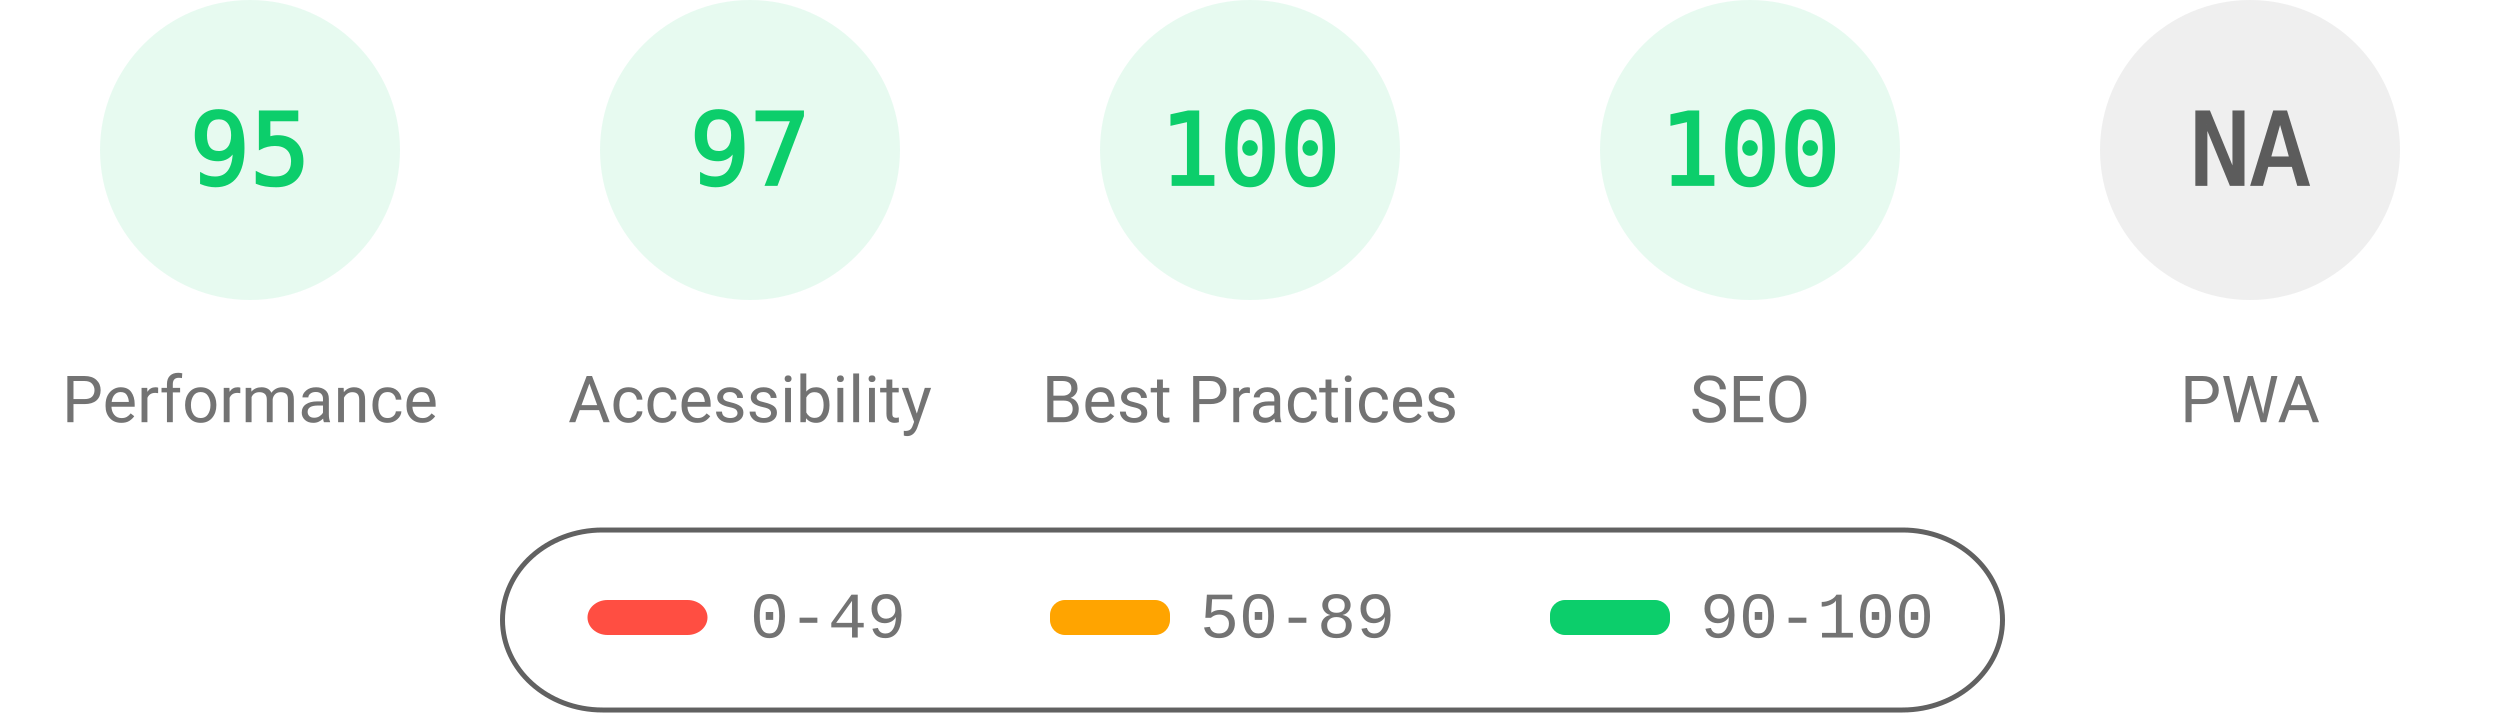
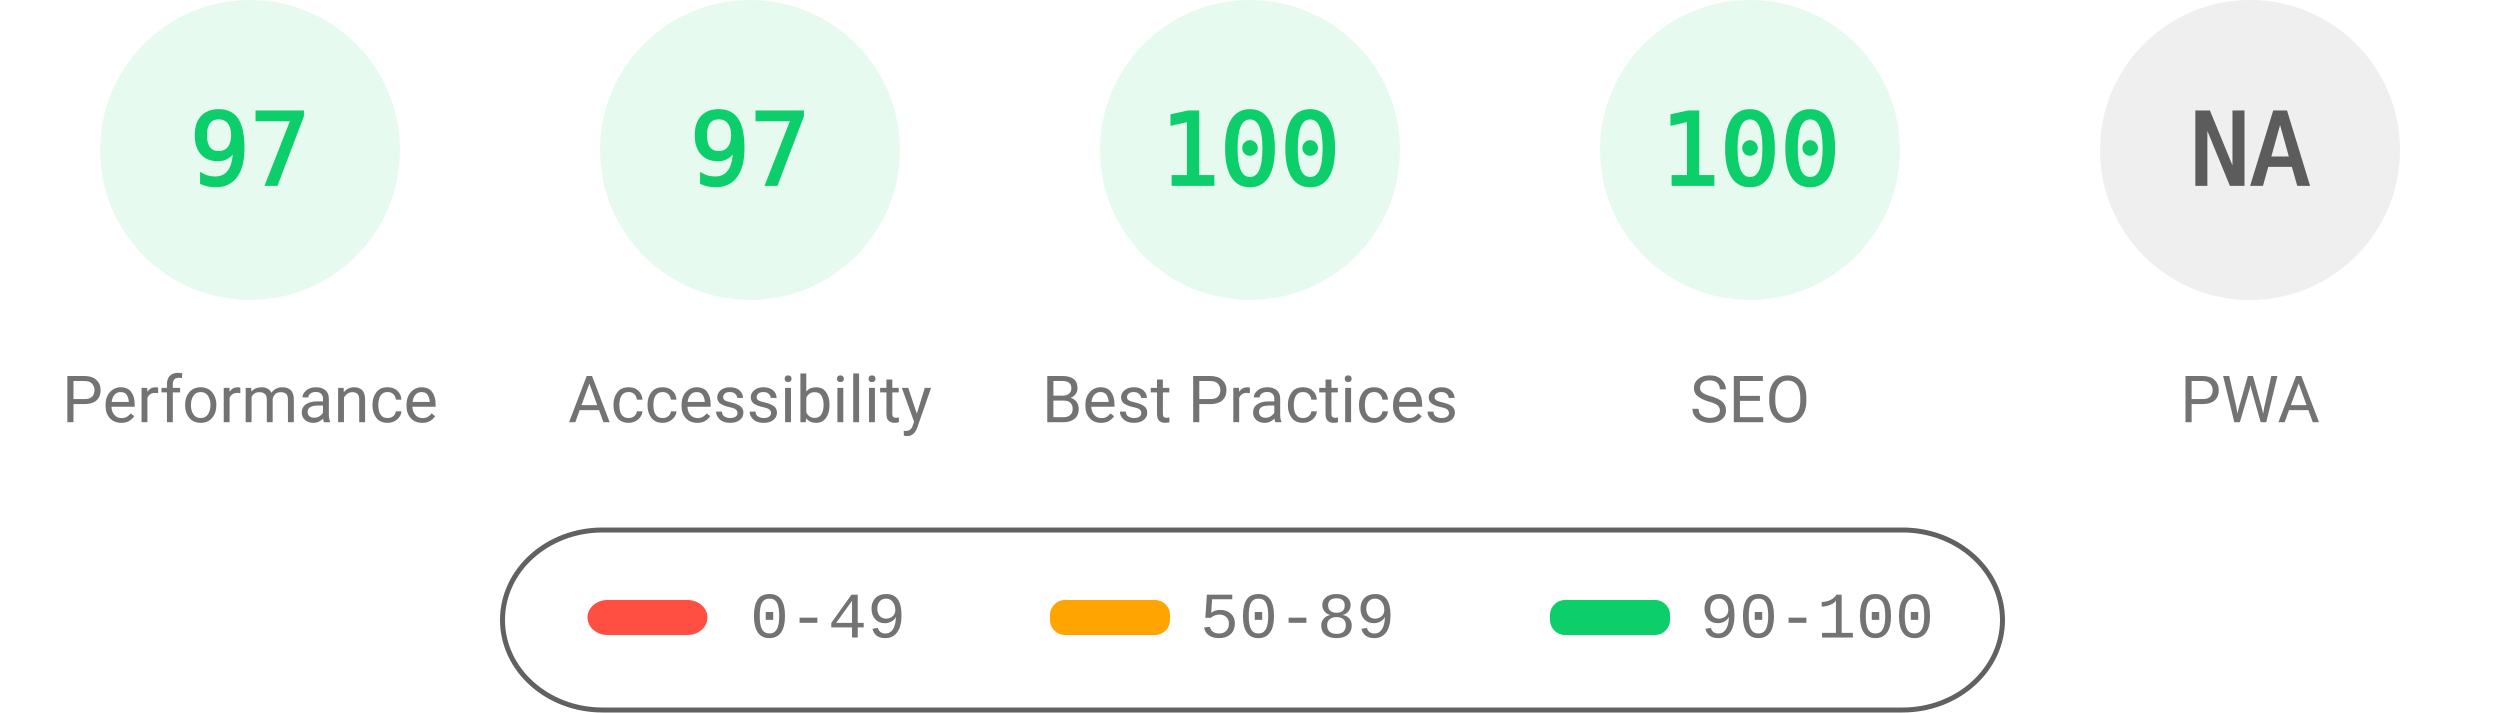
<svg xmlns="http://www.w3.org/2000/svg" fill="none" width="1000" height="285">
  <style>.gauge-base{opacity:.1}.gauge-arc{fill:none;animation-delay:250ms;stroke-linecap:round;transform:rotate(-90deg);transform-origin:100px 60px;animation:load-gauge 1s ease forwards}.guage-text{font-size:40px;font-family:monospace;text-align:center}.guage-red{color:#ff4e42;fill:#ff4e42;stroke:#ff4e42}.guage-orange{color:#ffa400;fill:#ffa400;stroke:#ffa400}.guage-green{color:#0cce6b;fill:#0cce6b;stroke:#0cce6b}.guage-undefined{color:#5c5c5c;fill:#5c5c5c;stroke:#5c5c5c}.guage-title{color:#737373;fill:#737373;stroke:none;font-size:26px;line-height:26px;font-family:Roboto,Halvetica,Arial,sans-serif}@keyframes load-gauge{from{stroke-dasharray:0 352.858}}</style>
  <svg class="guage-div guage-perf guage-green" viewBox="0 0 200 200" width="200" height="200">
    <circle class="gauge-base" r="56" cx="100" cy="60" stroke-width="8" />
-     <circle class="gauge-arc guage-arc-1" r="56" cx="100" cy="60" stroke-width="8" style="stroke-dasharray:334.265,351.858" />
-     <text class="guage-text" x="100" y="60" alignment-baseline="central" dominant-baseline="central" text-anchor="middle">95</text>
+     <circle class="gauge-arc guage-arc-1" r="56" cx="100" cy="60" stroke-width="8" style="stroke-dasharray:341.302,351.858" />
+     <text class="guage-text" x="100" y="60" alignment-baseline="central" dominant-baseline="central" text-anchor="middle">97</text>
    <text class="guage-title" x="100" y="160" alignment-baseline="central" dominant-baseline="central" text-anchor="middle">Performance</text>
  </svg>
  <svg class="guage-div guage-acc guage-green" viewBox="0 0 200 200" width="200" height="200" x="200">
    <circle class="gauge-base" r="56" cx="100" cy="60" stroke-width="8" />
    <circle class="gauge-arc guage-arc-2" r="56" cx="100" cy="60" stroke-width="8" style="stroke-dasharray:341.302,351.858" />
    <text class="guage-text" x="100" y="60" alignment-baseline="central" dominant-baseline="central" text-anchor="middle">97</text>
    <text class="guage-title" x="100" y="160" alignment-baseline="central" dominant-baseline="central" text-anchor="middle">Accessibility</text>
  </svg>
  <svg class="guage-div guage-best guage-green" viewBox="0 0 200 200" width="200" height="200" x="400">
    <circle class="gauge-base" r="56" cx="100" cy="60" stroke-width="8" />
    <circle class="gauge-arc guage-arc-3" r="56" cx="100" cy="60" stroke-width="8" style="stroke-dasharray:351.858,351.858" />
    <text class="guage-text" x="100" y="60" alignment-baseline="central" dominant-baseline="central" text-anchor="middle">100</text>
    <text class="guage-title" x="100" y="160" alignment-baseline="central" dominant-baseline="central" text-anchor="middle">Best Practices</text>
  </svg>
  <svg class="guage-div guage-seo guage-green" viewBox="0 0 200 200" width="200" height="200" x="600">
    <circle class="gauge-base" r="56" cx="100" cy="60" stroke-width="8" />
    <circle class="gauge-arc guage-arc-4" r="56" cx="100" cy="60" stroke-width="8" style="stroke-dasharray:351.858,351.858" />
    <text class="guage-text" x="100" y="60" alignment-baseline="central" dominant-baseline="central" text-anchor="middle">100</text>
    <text class="guage-title" x="100" y="160" alignment-baseline="central" dominant-baseline="central" text-anchor="middle">SEO</text>
  </svg>
  <svg class="guage-div guage-pwa guage-undefined" viewBox="0 0 200 200" width="200" height="200" x="800">
    <circle class="gauge-base" r="56" cx="100" cy="60" stroke-width="8" />
    <circle class="gauge-arc guage-arc-4" r="56" cx="100" cy="60" stroke-width="8" style="stroke-dasharray:351.858,351.858" />
    <text class="guage-text" x="100" y="60" alignment-baseline="central" dominant-baseline="central" text-anchor="middle">NA</text>
    <text class="guage-title" x="100" y="160" alignment-baseline="central" dominant-baseline="central" text-anchor="middle">PWA</text>
  </svg>
  <svg width="604" height="76" x="200" y="210">
    <path fill="none" id="canvas_background" d="M-1-1h604v80H-1z" />
    <rect fill-opacity="0" stroke="#616161" stroke-width="2" rx="40" id="svg_2" height="72" width="600" y="2" x="1" fill="#000" />
    <rect stroke="#000" rx="8" id="svg_3" height="14" width="48" y="30" x="35" stroke-opacity="null" stroke-width="0" fill="#ff4e42" />
    <rect stroke="#000" rx="6" id="svg_4" height="14" width="48" y="30" x="220" stroke-opacity="null" stroke-width="0" fill="#ffa400" />
    <rect stroke="#000" rx="6" id="svg_5" height="14" width="48" y="30" x="420" stroke-opacity="null" stroke-width="0" fill="#0cce6b" />
    <text xml:space="preserve" text-anchor="start" font-family="'Courier New', Courier, monospace" font-size="26" id="svg_6" y="45" x="100" stroke-opacity="null" stroke-width="0" stroke="#000" fill="#737373">0-49</text>
    <text xml:space="preserve" text-anchor="start" font-family="'Courier New', Courier, monospace" font-size="26" id="svg_7" y="45" x="280" stroke-opacity="null" stroke-width="0" stroke="#000" fill="#737373">50-89</text>
    <text xml:space="preserve" text-anchor="start" font-family="'Courier New', Courier, monospace" font-size="26" id="svg_8" y="45" x="480" stroke-opacity="null" stroke-width="0" stroke="#000" fill="#737373">90-100</text>
  </svg>
</svg>
